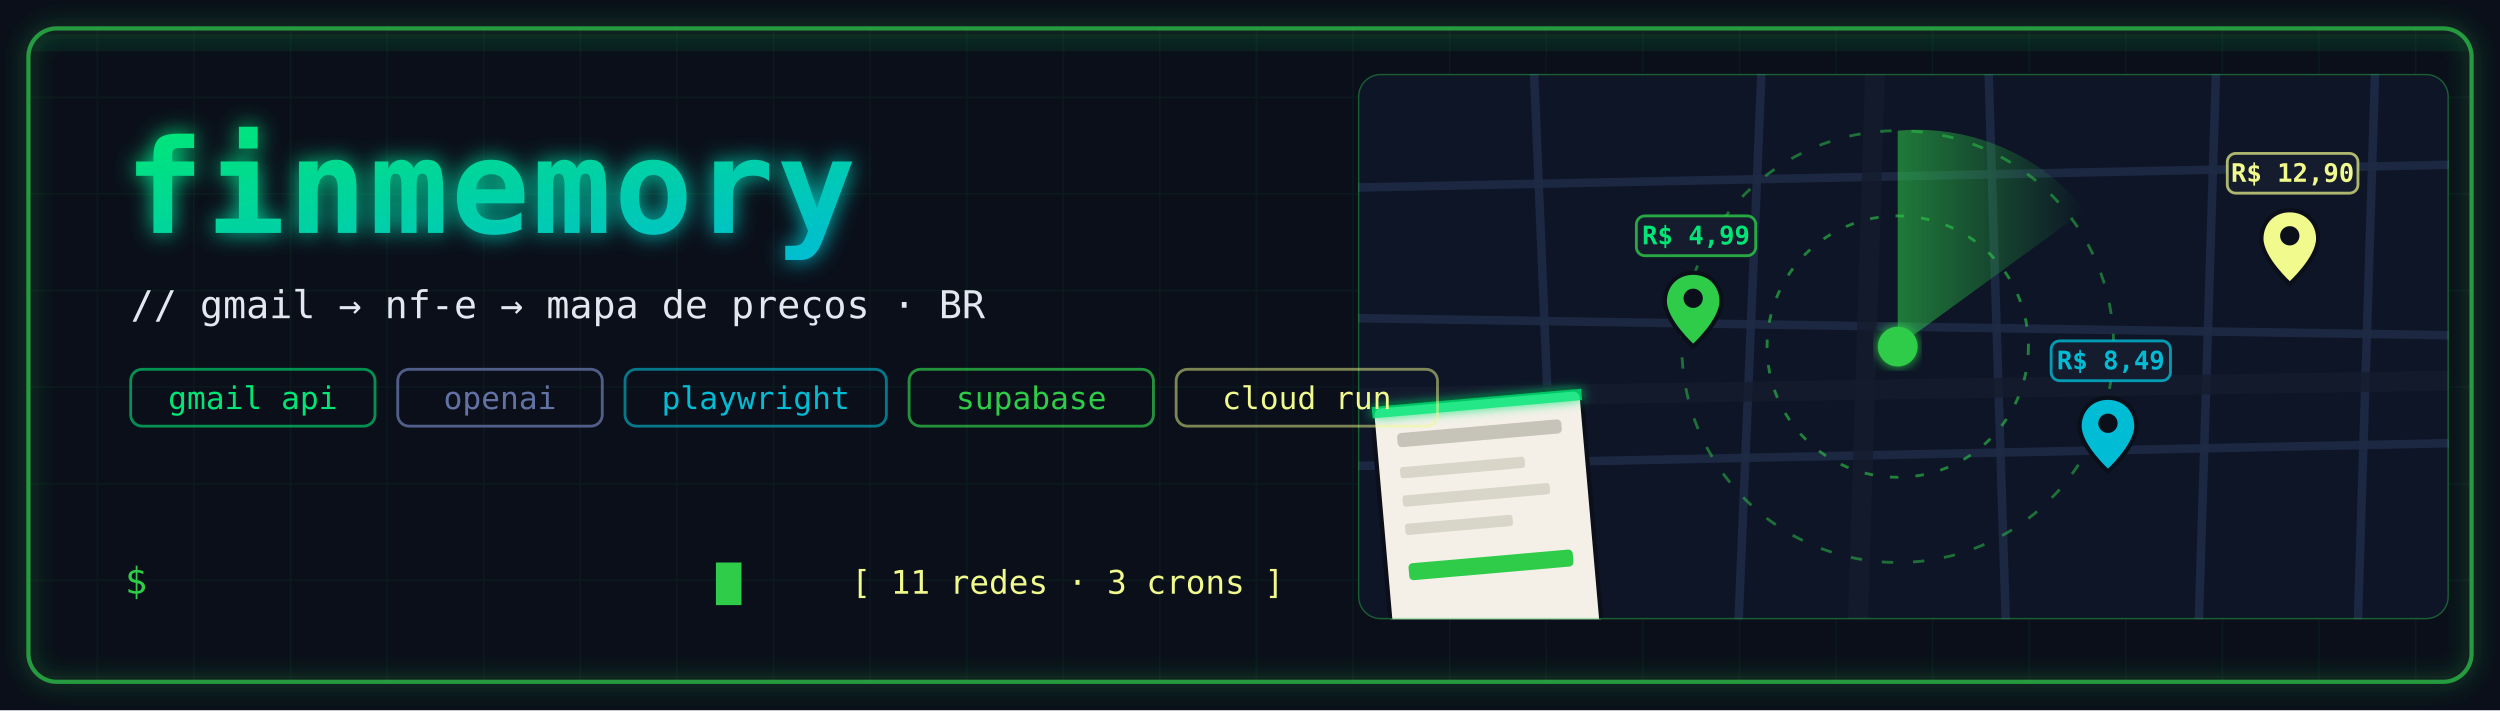
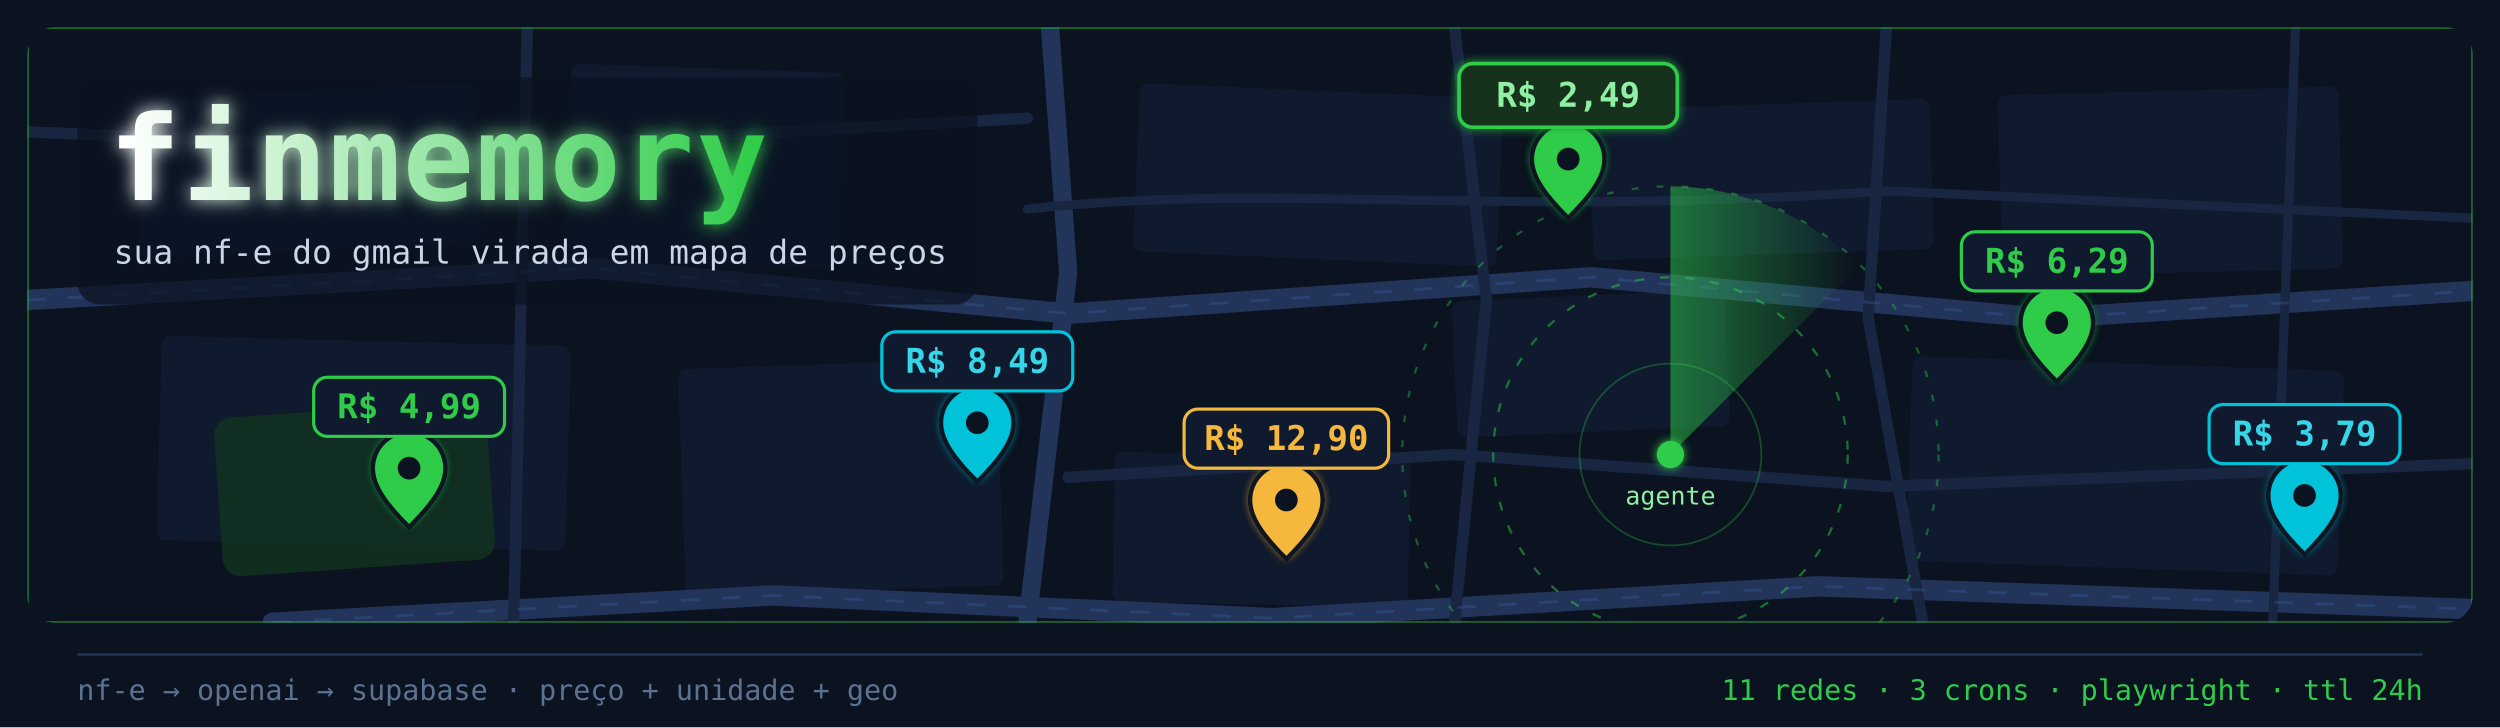
- <svg xmlns="http://www.w3.org/2000/svg" viewBox="0 0 880 250" width="880" height="250">
+ <svg xmlns="http://www.w3.org/2000/svg" viewBox="0 0 1100 320" width="1100" height="320" role="img" aria-label="finmemory — mapa de preços ao vivo">
  <defs>
    <filter id="glow" x="-20%" y="-20%" width="140%" height="140%">
      <feGaussianBlur stdDeviation="4" result="blur" />
      <feMerge>
        <feMergeNode in="blur" />
        <feMergeNode in="SourceGraphic" />
      </feMerge>
    </filter>
-     <filter id="soft" x="-10%" y="-10%" width="120%" height="120%">
+     <filter id="soft" x="-30%" y="-30%" width="160%" height="160%">
      <feGaussianBlur stdDeviation="2" result="blur" />
      <feMerge>
        <feMergeNode in="blur" />
        <feMergeNode in="SourceGraphic" />
      </feMerge>
    </filter>
-     <linearGradient id="emerald-grad" x1="0%" y1="0%" x2="100%" y2="100%">
-       <stop offset="0%" stop-color="#00e676" />
-       <stop offset="100%" stop-color="#00bcd4" />
-     </linearGradient>
    <linearGradient id="sweep" x1="0%" y1="0%" x2="100%" y2="0%">
-       <stop offset="0%" stop-color="#2ecc49" stop-opacity="0.55" />
+       <stop offset="0%" stop-color="#2ecc49" stop-opacity="0.5" />
      <stop offset="100%" stop-color="#2ecc49" stop-opacity="0" />
    </linearGradient>
-     <pattern id="ngrid" width="34" height="34" patternUnits="userSpaceOnUse">
-       <path d="M 34 0 L 0 0 0 34" fill="none" stroke="#2ecc49" stroke-opacity="0.06" />
-     </pattern>
-     <clipPath id="frame">
-       <rect x="10" y="10" width="860" height="230" rx="10" />
+     <linearGradient id="titleg" x1="0%" y1="0%" x2="100%" y2="0%">
+       <stop offset="0%" stop-color="#ffffff" />
+       <stop offset="100%" stop-color="#2ecc49" />
+     </linearGradient>
+     <clipPath id="mclip">
+       <rect x="12" y="12" width="1076" height="262" rx="12" />
    </clipPath>
-     <clipPath id="mapclip">
-       <rect x="478" y="26" width="384" height="192" rx="8" />
-     </clipPath>
-     <clipPath id="typeclip">
-       <rect x="0" y="192" width="0" height="26">
-         <animate attributeName="width" from="0" to="330" dur="2.2s" begin="0.5s" fill="freeze" />
-       </rect>
-     </clipPath>
+     <path id="pin" d="M 0 0 C -10 -10 -16 -18 -16 -26 A 16 16 0 1 1 16 -26 C 16 -18 10 -10 0 0 Z" />
  </defs>
-   <rect x="0" y="0" width="880" height="250" fill="#0a0f1a" />
-   <rect x="10" y="10" width="860" height="230" rx="10" fill="url(#ngrid)" />
-   <rect x="10" y="10" width="860" height="230" rx="10" fill="none" stroke="#2ecc49" stroke-opacity="0.7" stroke-width="1.5" filter="url(#glow)" />
-   <g clip-path="url(#frame)">
-     <rect x="10" y="12" width="860" height="6" fill="#00e676" opacity="0.06">
-       <animate attributeName="y" values="12;232;12" dur="10s" repeatCount="indefinite" />
-     </rect>
-   </g>
-   <g clip-path="url(#mapclip)">
-     <rect x="478" y="26" width="384" height="192" fill="#0d1526" />
-     <g stroke="#1e2a45" stroke-width="3" stroke-opacity="0.9">
-       <line x1="478" y1="66" x2="862" y2="58" />
-       <line x1="478" y1="112" x2="862" y2="118" />
-       <line x1="478" y1="164" x2="862" y2="156" />
-       <line x1="540" y1="26" x2="548" y2="218" />
-       <line x1="620" y1="26" x2="612" y2="218" />
-       <line x1="700" y1="26" x2="706" y2="218" />
-       <line x1="780" y1="26" x2="774" y2="218" />
-       <line x1="836" y1="26" x2="830" y2="218" />
+   <rect width="1100" height="320" fill="#0b1220" />
+   <g clip-path="url(#mclip)">
+     <g fill="#0f1a2e">
+       <rect x="60" y="40" width="150" height="70" rx="4" transform="rotate(-3 135 75)" />
+       <rect x="250" y="30" width="120" height="86" rx="4" transform="rotate(2 310 73)" />
+       <rect x="70" y="150" width="180" height="90" rx="4" transform="rotate(1.5 160 195)" />
+       <rect x="300" y="160" width="140" height="100" rx="4" transform="rotate(-2 370 210)" />
+       <rect x="500" y="40" width="160" height="74" rx="4" transform="rotate(2.5 580 77)" />
+       <rect x="700" y="46" width="150" height="66" rx="4" transform="rotate(-2 775 79)" />
+       <rect x="490" y="200" width="130" height="66" rx="4" transform="rotate(1 555 233)" />
+       <rect x="880" y="40" width="150" height="80" rx="4" transform="rotate(-1.5 955 80)" />
+       <rect x="840" y="160" width="190" height="90" rx="4" transform="rotate(2 935 205)" />
+       <rect x="640" y="130" width="120" height="60" rx="4" transform="rotate(-2.5 700 160)" />
    </g>
-     <g stroke="#141c2e" stroke-width="7" stroke-opacity="0.8">
-       <line x1="478" y1="140" x2="862" y2="134" />
-       <line x1="660" y1="26" x2="654" y2="218" />
+     <g fill="none" stroke-linecap="round">
+       <path d="M 12 132 L 260 118 L 470 138 L 700 122 L 900 140 L 1088 128" stroke="#22345a" stroke-width="9" />
+       <path d="M 120 274 L 340 262 L 560 272 L 800 258 L 1088 268" stroke="#22345a" stroke-width="9" />
+       <path d="M 462 12 L 470 120 L 452 274" stroke="#22345a" stroke-width="8" />
+       <path d="M 232 12 L 226 274" stroke="#182642" stroke-width="5" />
+       <path d="M 12 58 L 200 66 L 452 52" stroke="#182642" stroke-width="5" />
+       <path d="M 640 12 L 654 132 L 640 274" stroke="#182642" stroke-width="5" />
+       <path d="M 830 12 L 822 140 L 846 274" stroke="#182642" stroke-width="5" />
+       <path d="M 470 210 L 640 200 L 830 214 L 1088 204" stroke="#182642" stroke-width="5" />
+       <path d="M 452 92 C 560 80, 660 96, 830 84 L 1088 96" stroke="#182642" stroke-width="4" />
+       <path d="M 1010 12 L 1000 274" stroke="#182642" stroke-width="4" />
    </g>
+     <g fill="none" stroke="#3a5f9e" stroke-opacity="0.35" stroke-width="1.2" stroke-dasharray="8 10">
+       <path d="M 12 132 L 260 118 L 470 138 L 700 122 L 900 140 L 1088 128" />
+       <path d="M 120 274 L 340 262 L 560 272 L 800 258 L 1088 268" />
+     </g>
+     <rect x="96" y="180" width="120" height="70" rx="8" fill="#12331f" opacity="0.8" transform="rotate(-4 156 215)" />
    <g>
-       <circle cx="668" cy="122" r="76" fill="none" stroke="#2ecc49" stroke-width="1" stroke-dasharray="4 7" stroke-opacity="0.5">
-         <animateTransform attributeName="transform" type="rotate" from="0 668 122" to="360 668 122" dur="30s" repeatCount="indefinite" />
+       <circle cx="735" cy="200" r="118" fill="none" stroke="#2ecc49" stroke-width="1" stroke-dasharray="3 8" stroke-opacity="0.4">
+         <animateTransform attributeName="transform" type="rotate" from="0 735 200" to="360 735 200" dur="40s" repeatCount="indefinite" />
      </circle>
-       <circle cx="668" cy="122" r="46" fill="none" stroke="#2ecc49" stroke-width="1" stroke-dasharray="3 6" stroke-opacity="0.6">
-         <animateTransform attributeName="transform" type="rotate" from="360 668 122" to="0 668 122" dur="20s" repeatCount="indefinite" />
+       <circle cx="735" cy="200" r="78" fill="none" stroke="#2ecc49" stroke-width="1" stroke-dasharray="4 7" stroke-opacity="0.5">
+         <animateTransform attributeName="transform" type="rotate" from="360 735 200" to="0 735 200" dur="26s" repeatCount="indefinite" />
      </circle>
-       <path d="M 668 122 L 668 46 A 76 76 0 0 1 734 74 Z" fill="url(#sweep)">
-         <animateTransform attributeName="transform" type="rotate" from="0 668 122" to="360 668 122" dur="5.5s" repeatCount="indefinite" />
+       <circle cx="735" cy="200" r="40" fill="none" stroke="#2ecc49" stroke-width="0.8" stroke-opacity="0.3" />
+       <path d="M 735 200 L 735 82 A 118 118 0 0 1 818 117 Z" fill="url(#sweep)">
+         <animateTransform attributeName="transform" type="rotate" from="0 735 200" to="360 735 200" dur="7s" repeatCount="indefinite" />
      </path>
-       <circle cx="668" cy="122" r="7" fill="#2ecc49" filter="url(#soft)">
-         <animate attributeName="opacity" values="0.5;1;0.5" dur="2.4s" repeatCount="indefinite" />
-         <animate attributeName="r" values="6;9;6" dur="2.4s" repeatCount="indefinite" />
+       <circle cx="735" cy="200" r="6" fill="#2ecc49" filter="url(#soft)">
+         <animate attributeName="r" values="5;8;5" dur="2.4s" repeatCount="indefinite" />
      </circle>
+       <text x="735" y="222" text-anchor="middle" font-family="'JetBrains Mono',monospace" font-size="11" fill="#8ff0a4">agente</text>
    </g>
-     <g font-family="'JetBrains Mono','Fira Code',monospace" font-size="9" font-weight="bold">
-       <g>
-         <animateTransform attributeName="transform" type="translate" values="0 -70;0 0;0 -4;0 0" keyTimes="0;0.7;0.85;1" dur="1.4s" begin="0.9s" fill="freeze" />
-         <animate attributeName="opacity" values="0;1" dur="0.3s" begin="0.9s" fill="freeze" />
-         <path d="M 596 96 c -6 0 -10 4.5 -10 10 c 0 7 10 16 10 16 c 0 0 10 -9 10 -16 c 0 -5.5 -4 -10 -10 -10 z" fill="#2ecc49" stroke="#0a0f1a" stroke-width="1.5" />
-         <circle cx="596" cy="105" r="3.4" fill="#0a0f1a" />
-         <rect x="576" y="76" width="42" height="14" rx="3" fill="#141c2e" stroke="#2ecc49" stroke-opacity="0.8" />
-         <text x="597" y="86" text-anchor="middle" fill="#00e676">R$ 4,99</text>
+     <g font-family="'JetBrains Mono','Fira Code',monospace" font-size="15" font-weight="bold">
+       <g transform="translate(180 232)">
+         <use href="#pin" fill="#2ecc49" stroke="#0b1220" stroke-width="2" filter="url(#soft)" />
+         <circle cy="-26" r="5" fill="#0b1220" />
+         <rect x="-42" y="-66" width="84" height="26" rx="6" fill="#0f1a2e" stroke="#2ecc49" stroke-width="1.4" />
+         <text y="-48" text-anchor="middle" fill="#2ecc49">R$ 4,99</text>
      </g>
-       <g>
-         <animateTransform attributeName="transform" type="translate" values="0 -80;0 0;0 -4;0 0" keyTimes="0;0.7;0.85;1" dur="1.4s" begin="1.7s" fill="freeze" />
-         <animate attributeName="opacity" values="0;1" dur="0.3s" begin="1.7s" fill="freeze" />
-         <path d="M 742 140 c -6 0 -10 4.5 -10 10 c 0 7 10 16 10 16 c 0 0 10 -9 10 -16 c 0 -5.5 -4 -10 -10 -10 z" fill="#00bcd4" stroke="#0a0f1a" stroke-width="1.5" />
-         <circle cx="742" cy="149" r="3.4" fill="#0a0f1a" />
-         <rect x="722" y="120" width="42" height="14" rx="3" fill="#141c2e" stroke="#00bcd4" stroke-opacity="0.8" />
-         <text x="743" y="130" text-anchor="middle" fill="#00bcd4">R$ 8,49</text>
+       <g transform="translate(430 212)">
+         <use href="#pin" fill="#00c2d8" stroke="#0b1220" stroke-width="2" filter="url(#soft)" />
+         <circle cy="-26" r="5" fill="#0b1220" />
+         <rect x="-42" y="-66" width="84" height="26" rx="6" fill="#0f1a2e" stroke="#00c2d8" stroke-width="1.4" />
+         <text y="-48" text-anchor="middle" fill="#35d6e8">R$ 8,49</text>
      </g>
-       <g>
-         <animateTransform attributeName="transform" type="translate" values="0 -60;0 0;0 -4;0 0" keyTimes="0;0.7;0.85;1" dur="1.4s" begin="2.4s" fill="freeze" />
-         <animate attributeName="opacity" values="0;1" dur="0.3s" begin="2.4s" fill="freeze" />
-         <path d="M 806 74 c -6 0 -10 4.5 -10 10 c 0 7 10 16 10 16 c 0 0 10 -9 10 -16 c 0 -5.5 -4 -10 -10 -10 z" fill="#f1fa8c" stroke="#0a0f1a" stroke-width="1.5" />
-         <circle cx="806" cy="83" r="3.4" fill="#0a0f1a" />
-         <rect x="784" y="54" width="46" height="14" rx="3" fill="#141c2e" stroke="#f1fa8c" stroke-opacity="0.7" />
-         <text x="807" y="64" text-anchor="middle" fill="#f1fa8c">R$ 12,90</text>
+       <g transform="translate(566 246)">
+         <use href="#pin" fill="#f5b83d" stroke="#0b1220" stroke-width="2" filter="url(#soft)" />
+         <circle cy="-26" r="5" fill="#0b1220" />
+         <rect x="-45" y="-66" width="90" height="26" rx="6" fill="#0f1a2e" stroke="#f5b83d" stroke-width="1.4" />
+         <text y="-48" text-anchor="middle" fill="#f5b83d">R$ 12,90</text>
+       </g>
+       <g transform="translate(905 168)">
+         <use href="#pin" fill="#2ecc49" stroke="#0b1220" stroke-width="2" filter="url(#soft)" />
+         <circle cy="-26" r="5" fill="#0b1220" />
+         <rect x="-42" y="-66" width="84" height="26" rx="6" fill="#0f1a2e" stroke="#2ecc49" stroke-width="1.4" />
+         <text y="-48" text-anchor="middle" fill="#2ecc49">R$ 6,29</text>
+       </g>
+       <g transform="translate(1014 244)">
+         <use href="#pin" fill="#00c2d8" stroke="#0b1220" stroke-width="2" filter="url(#soft)" />
+         <circle cy="-26" r="5" fill="#0b1220" />
+         <rect x="-42" y="-66" width="84" height="26" rx="6" fill="#0f1a2e" stroke="#00c2d8" stroke-width="1.4" />
+         <text y="-48" text-anchor="middle" fill="#35d6e8">R$ 3,79</text>
+       </g>
+       <g transform="translate(690 96)">
+         <use href="#pin" fill="#2ecc49" stroke="#0b1220" stroke-width="2" filter="url(#soft)" />
+         <circle cy="-26" r="5" fill="#0b1220" />
+         <rect x="-48" y="-68" width="96" height="28" rx="6" fill="#14301c" stroke="#2ecc49" stroke-width="1.6" filter="url(#soft)" />
+         <text y="-49" text-anchor="middle" fill="#8ff0a4">R$ 2,49</text>
      </g>
    </g>
-     <g transform="rotate(-5 522 178)">
-       <rect x="486" y="140" width="74" height="86" rx="3" fill="#f4f0e8" stroke="#0a0f1a" stroke-width="1.5" />
-       <rect x="494" y="150" width="58" height="5" rx="1.5" fill="#c6c4b8" />
-       <rect x="494" y="162" width="44" height="4" rx="1" fill="#d8d5c9" />
-       <rect x="494" y="172" width="52" height="4" rx="1" fill="#d8d5c9" />
-       <rect x="494" y="182" width="38" height="4" rx="1" fill="#d8d5c9" />
-       <rect x="494" y="196" width="58" height="6" rx="1.5" fill="#2ecc49" />
-       <rect x="486" y="140" width="74" height="4" fill="#00e676" opacity="0.85" filter="url(#soft)">
-         <animate attributeName="y" values="140;218;140" dur="2.8s" repeatCount="indefinite" />
-       </rect>
-     </g>
-     <text x="523" y="241" text-anchor="middle" font-family="'JetBrains Mono',monospace" font-size="9.5" fill="#6272a4">nf-e → dados</text>
-     <rect x="478" y="26" width="384" height="192" rx="8" fill="none" stroke="#2ecc49" stroke-opacity="0.4" />
+     <rect x="12" y="12" width="1076" height="262" fill="none" stroke="#2ecc49" stroke-opacity="0.5" stroke-width="1.4" />
  </g>
-   <text x="44" y="82" font-family="'JetBrains Mono','Fira Code',monospace" font-size="46" font-weight="bold" fill="url(#emerald-grad)" filter="url(#glow)" letter-spacing="1">finmemory</text>
-   <text x="46" y="112" font-family="'JetBrains Mono','Fira Code',monospace" font-size="13.5" fill="#e2e8f0">// gmail → nf-e → mapa de preços · BR</text>
-   <g font-family="'JetBrains Mono','Fira Code',monospace" font-size="11">
-     <rect x="46" y="130" width="86" height="20" rx="4" fill="none" stroke="#00e676" stroke-opacity="0.6" />
-     <text x="89" y="144" text-anchor="middle" fill="#00e676">gmail api</text>
-     <rect x="140" y="130" width="72" height="20" rx="4" fill="none" stroke="#6272a4" stroke-opacity="0.8" />
-     <text x="176" y="144" text-anchor="middle" fill="#6272a4">openai</text>
-     <rect x="220" y="130" width="92" height="20" rx="4" fill="none" stroke="#00bcd4" stroke-opacity="0.6" />
-     <text x="266" y="144" text-anchor="middle" fill="#00bcd4">playwright</text>
-     <rect x="320" y="130" width="86" height="20" rx="4" fill="none" stroke="#2ecc49" stroke-opacity="0.7" />
-     <text x="363" y="144" text-anchor="middle" fill="#2ecc49">supabase</text>
-     <rect x="414" y="130" width="92" height="20" rx="4" fill="none" stroke="#f1fa8c" stroke-opacity="0.5" />
-     <text x="460" y="144" text-anchor="middle" fill="#f1fa8c">cloud run</text>
+   <g>
+     <rect x="34" y="34" width="396" height="100" rx="10" fill="#0b1220" fill-opacity="0.72" />
+     <text x="48" y="88" font-family="'JetBrains Mono','Fira Code',monospace" font-size="52" font-weight="bold" letter-spacing="1" fill="url(#titleg)" filter="url(#glow)">finmemory</text>
+     <text x="50" y="116" font-family="'JetBrains Mono','Fira Code',monospace" font-size="14.5" fill="#c9d6e8">sua nf-e do gmail virada em mapa de preços</text>
  </g>
-   <g font-family="'JetBrains Mono','Fira Code',monospace" font-size="13">
-     <text x="44" y="209" fill="#2ecc49">$</text>
-     <g clip-path="url(#typeclip)">
-       <text x="60" y="209" fill="#e2e8f0">finmemory scan --gmail</text>
-     </g>
-     <rect x="252" y="198" width="9" height="15" fill="#2ecc49">
-       <animate attributeName="opacity" values="1;1;0;0" keyTimes="0;0.5;0.51;1" dur="1.1s" repeatCount="indefinite" />
-     </rect>
-     <text x="452" y="209" text-anchor="end" fill="#f1fa8c" font-size="11.5">[ 11 redes · 3 crons ]</text>
+   <line x1="34" y1="288" x2="1066" y2="288" stroke="#22345a" stroke-width="1" />
+   <g font-family="'JetBrains Mono','Fira Code',monospace" font-size="12.5">
+     <text x="34" y="308" fill="#5b7290">nf-e → openai → supabase · preço + unidade + geo</text>
+     <text x="1066" y="308" text-anchor="end" fill="#2ecc49">11 redes · 3 crons · playwright · ttl 24h</text>
  </g>
</svg>
